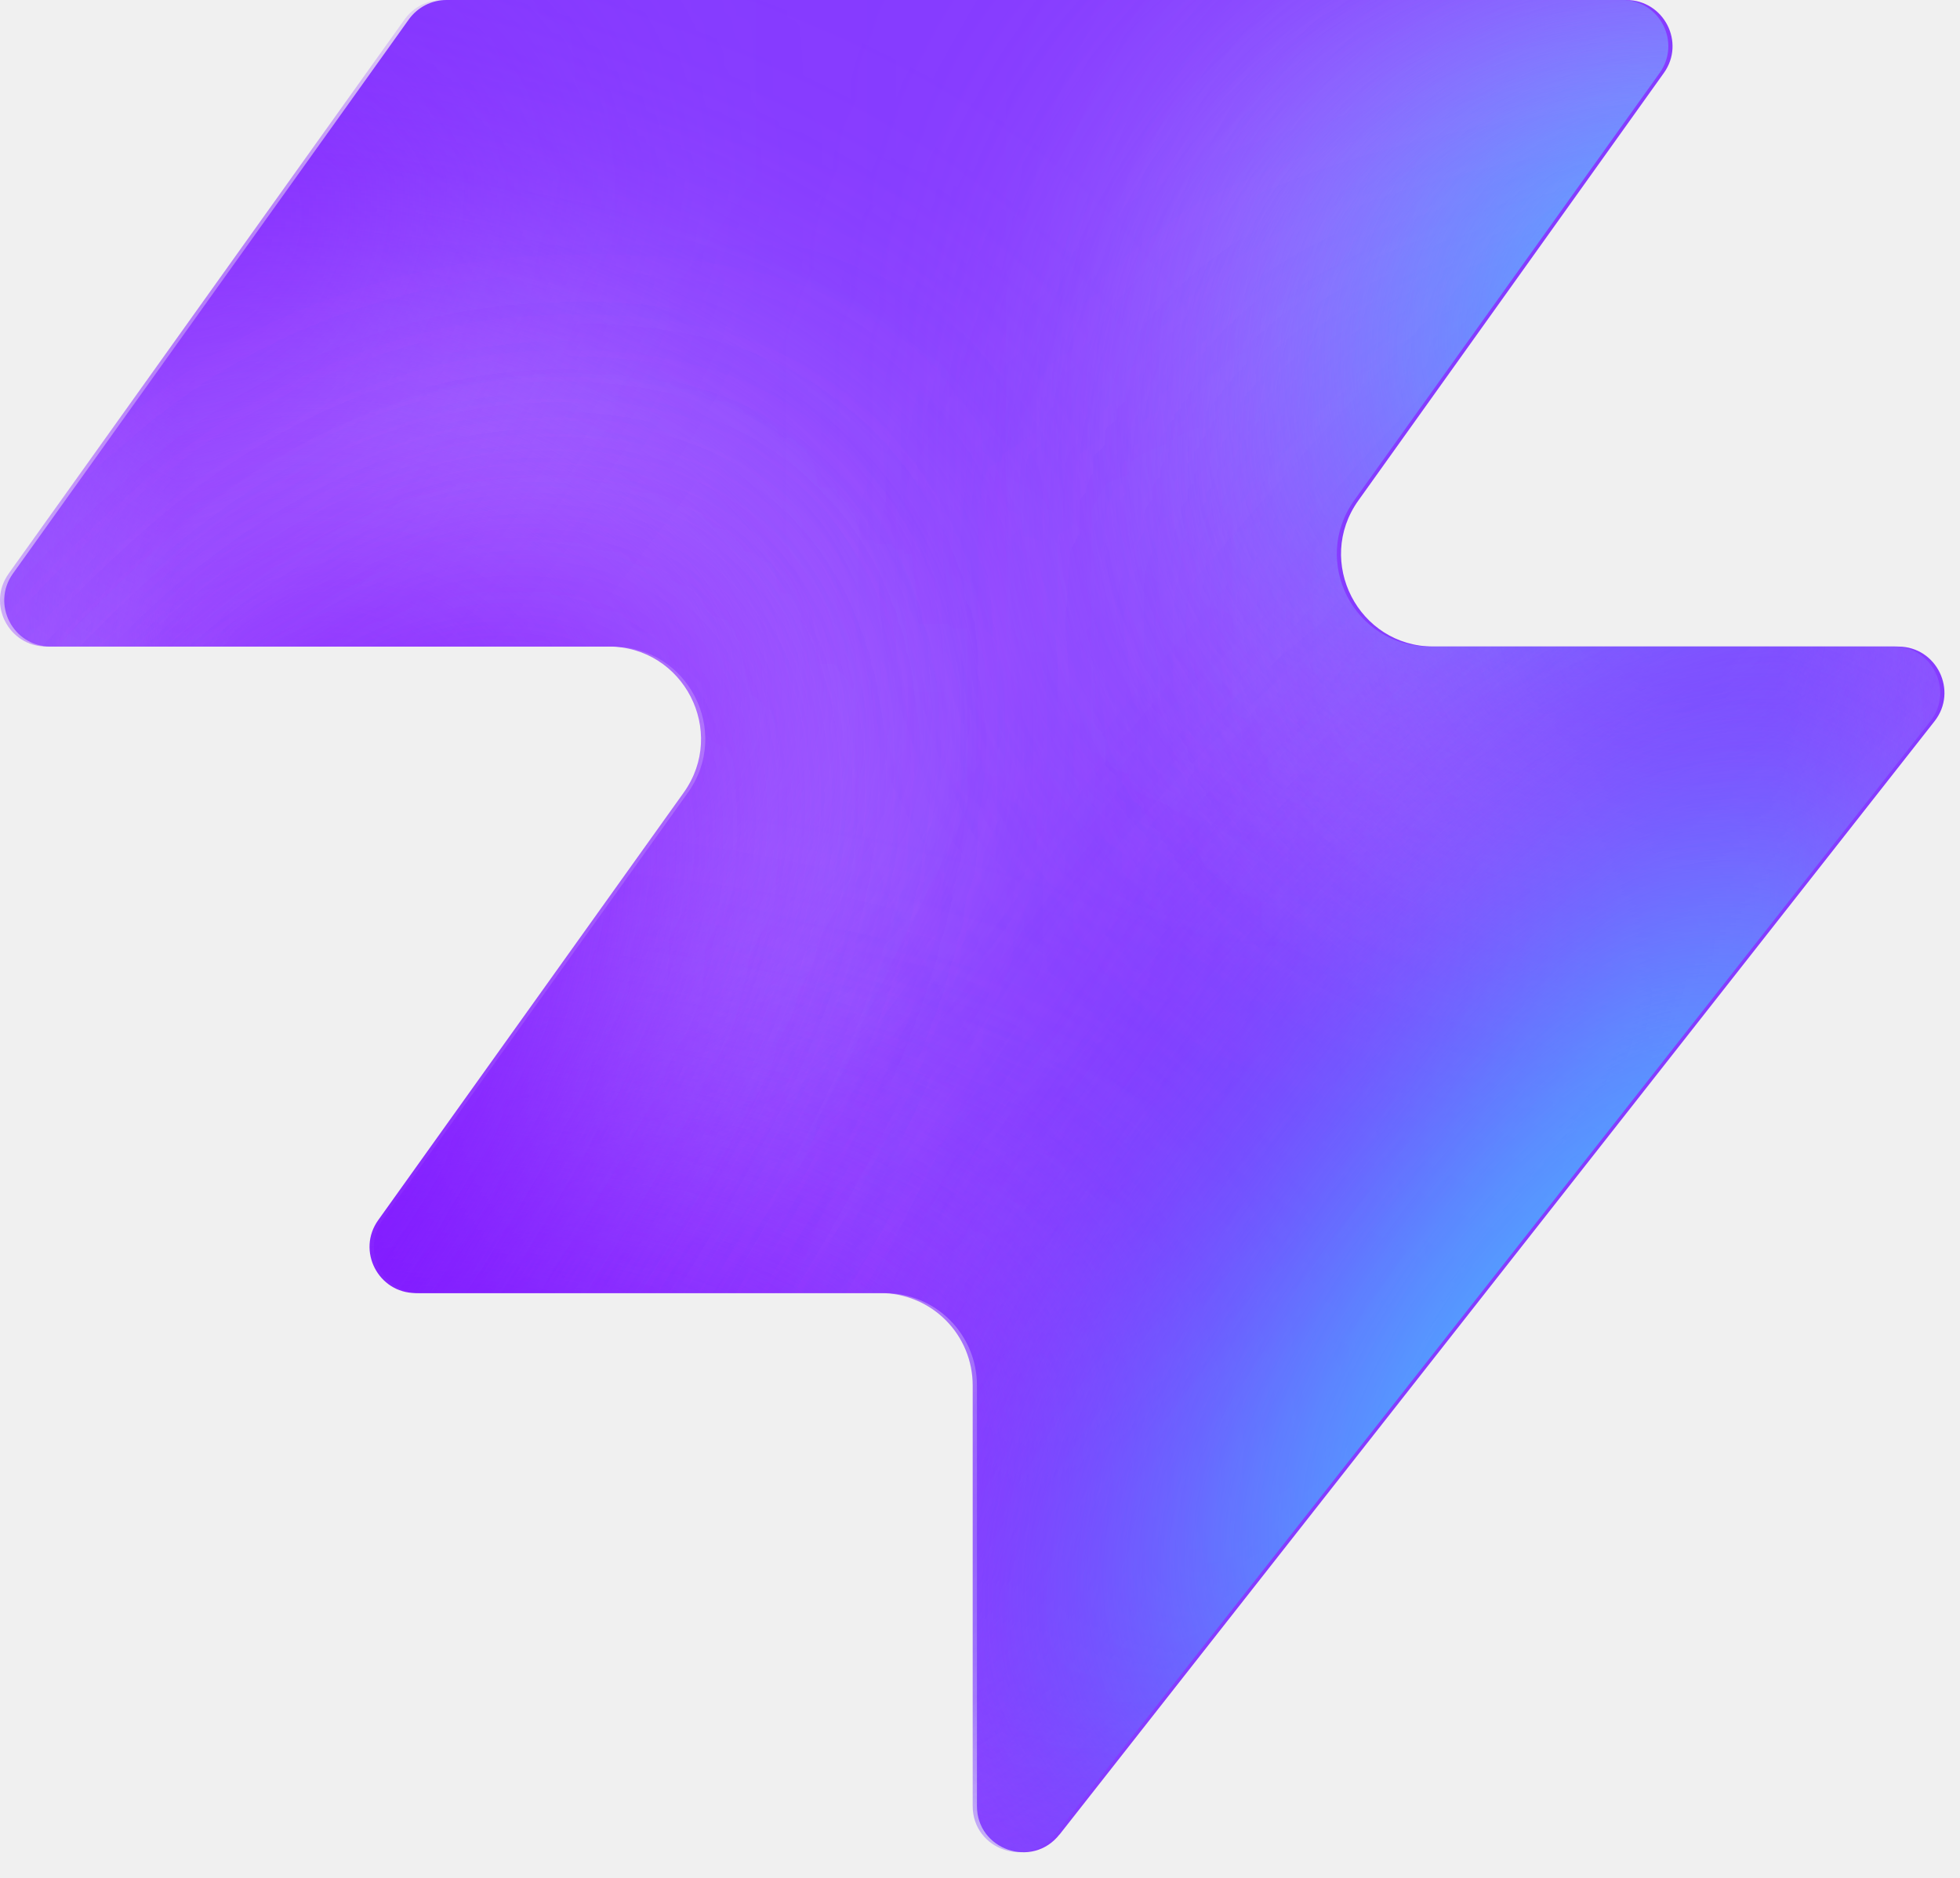
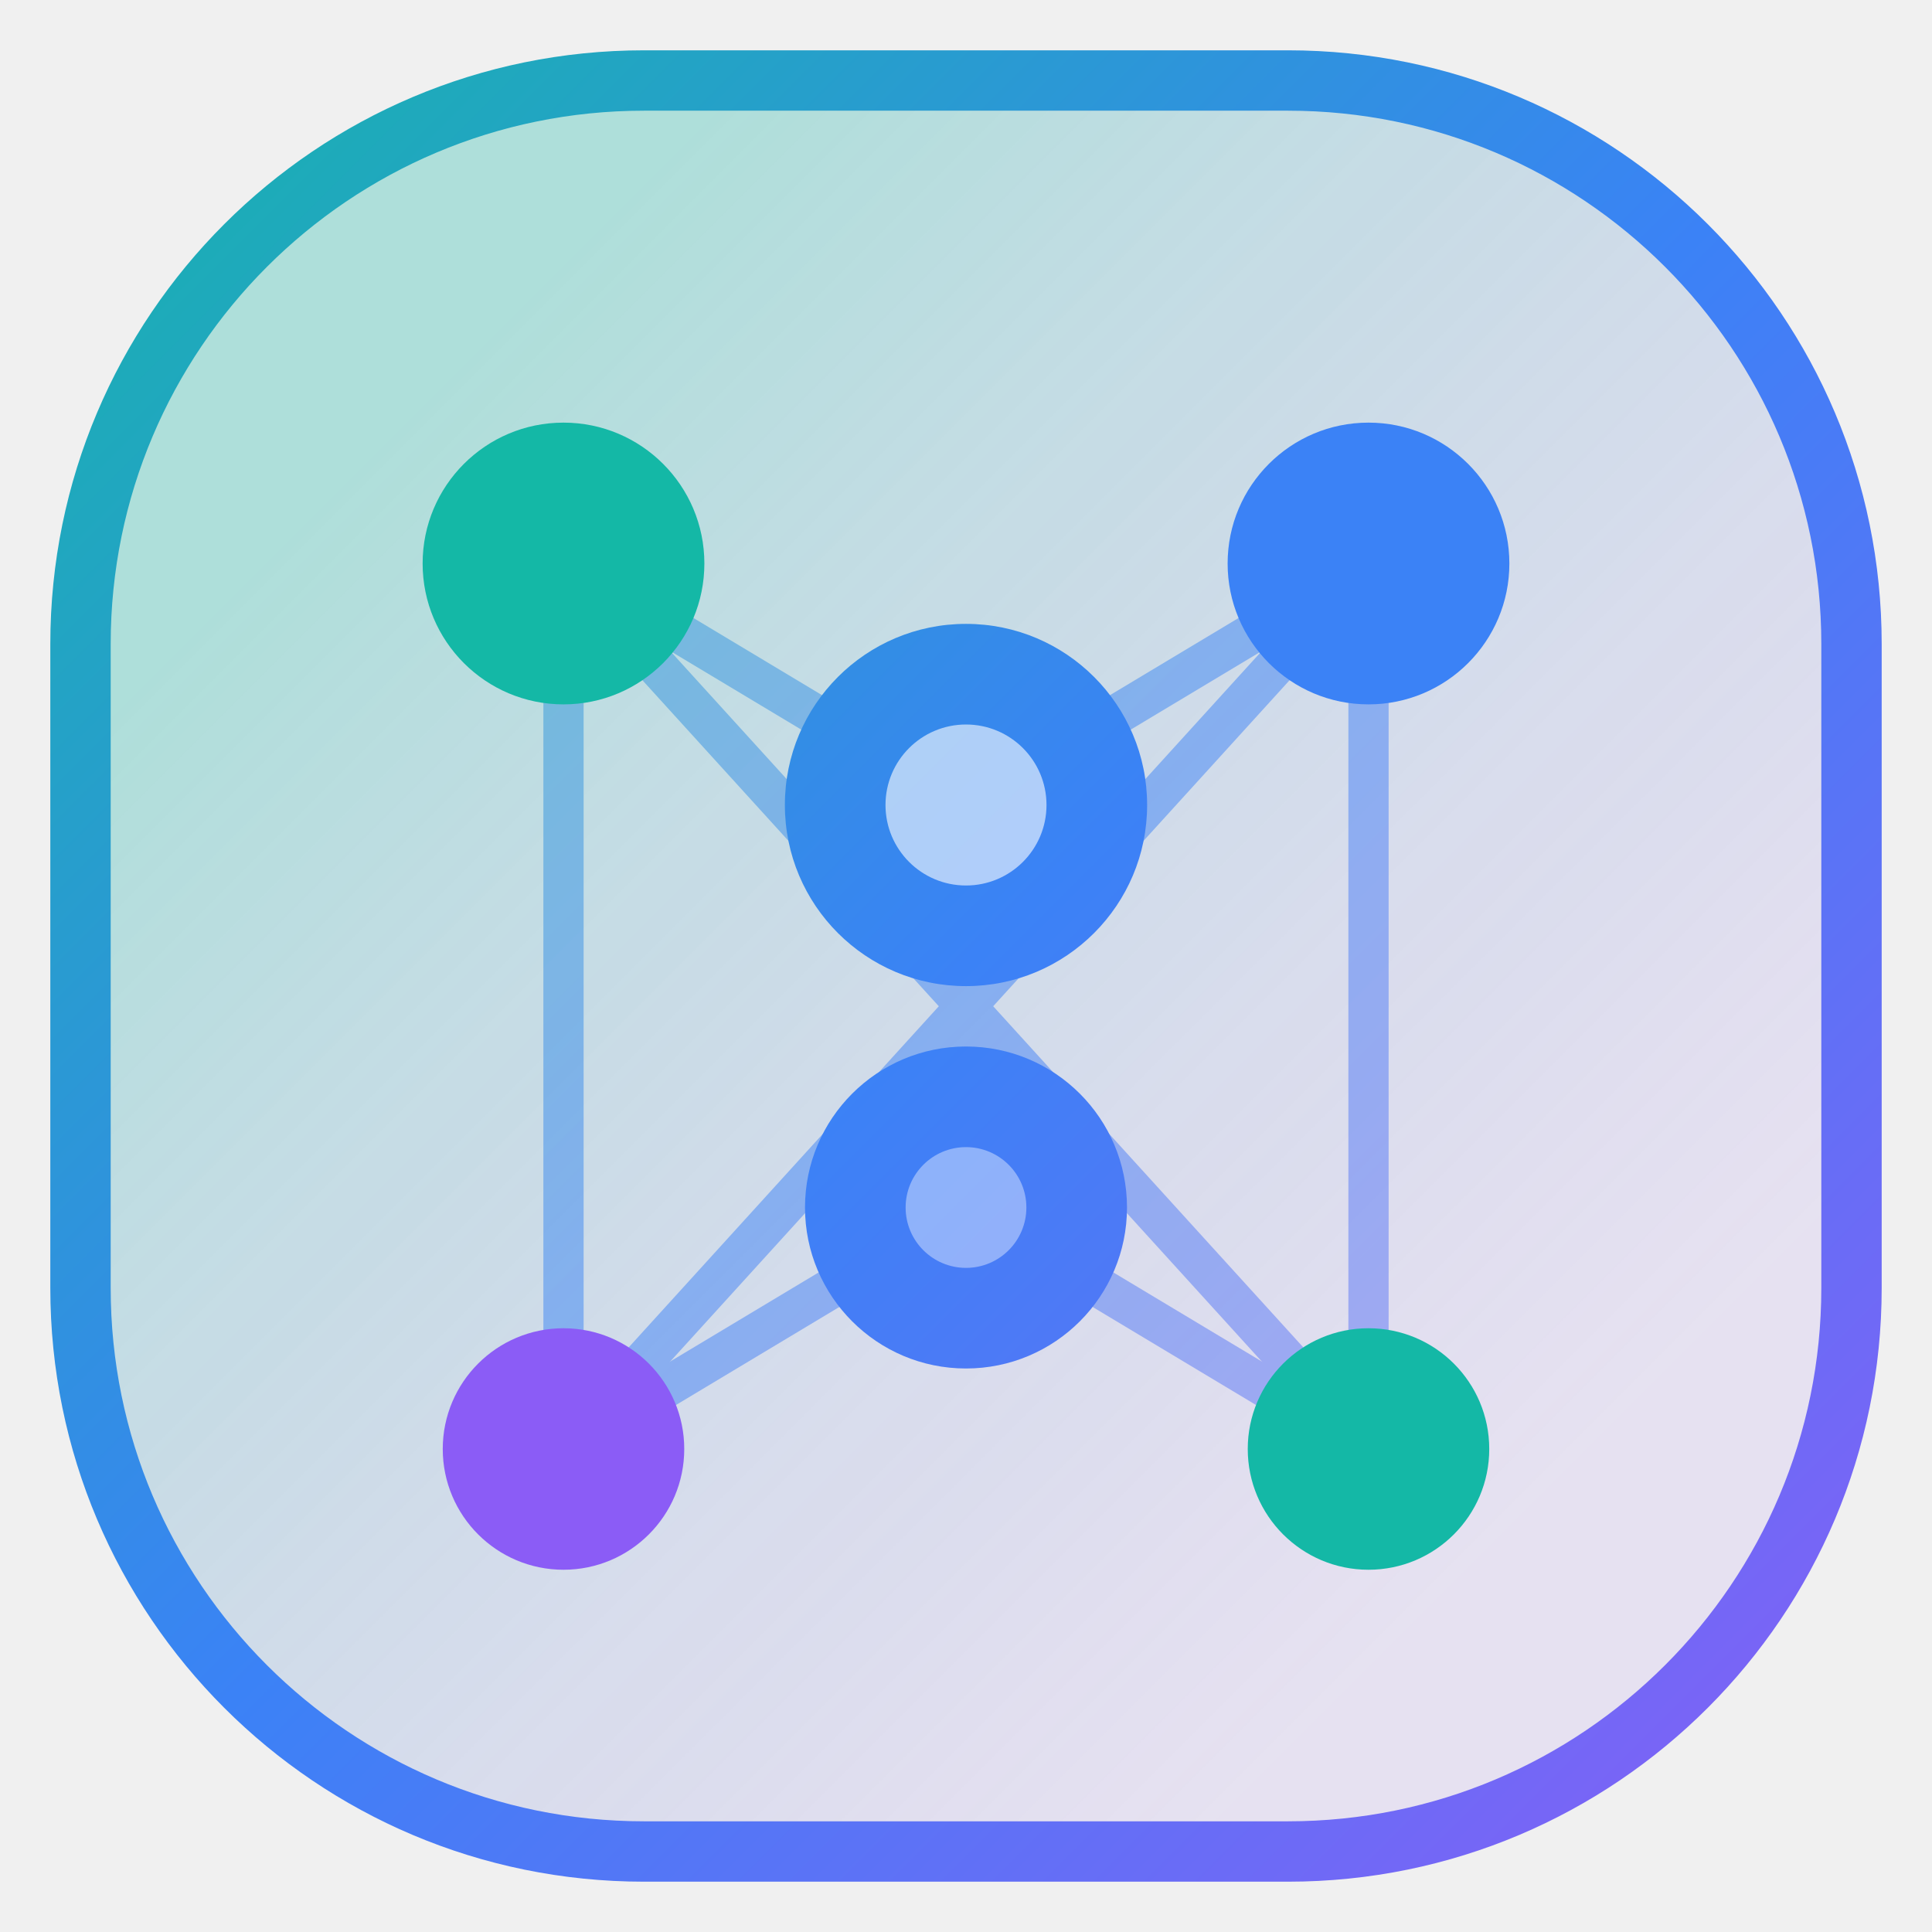
- <svg xmlns="http://www.w3.org/2000/svg" width="48" height="46" fill="none" viewBox="0 0 48 46">
-   <path fill="#863bff" d="M25.946 44.938c-.664.845-2.021.375-2.021-.698V33.937a2.26 2.26 0 0 0-2.262-2.262H10.287c-.92 0-1.456-1.04-.92-1.788l7.48-10.471c1.07-1.497 0-3.578-1.842-3.578H1.237c-.92 0-1.456-1.04-.92-1.788L10.013.474c.214-.297.556-.474.92-.474h28.894c.92 0 1.456 1.04.92 1.788l-7.48 10.471c-1.07 1.498 0 3.579 1.842 3.579h11.377c.943 0 1.473 1.088.89 1.83L25.947 44.94z" style="fill:#863bff;fill:color(display-p3 .525 .23 1);fill-opacity:1" />
-   <mask id="a" width="48" height="46" x="0" y="0" maskUnits="userSpaceOnUse" style="mask-type:alpha">
-     <path fill="#000" d="M25.842 44.938c-.664.844-2.021.375-2.021-.698V33.937a2.26 2.26 0 0 0-2.262-2.262H10.183c-.92 0-1.456-1.04-.92-1.788l7.48-10.471c1.07-1.498 0-3.579-1.842-3.579H1.133c-.92 0-1.456-1.04-.92-1.787L9.91.473c.214-.297.556-.474.92-.474h28.894c.92 0 1.456 1.04.92 1.788l-7.48 10.471c-1.07 1.498 0 3.578 1.842 3.578h11.377c.943 0 1.473 1.088.89 1.832L25.843 44.94z" style="fill:#000;fill-opacity:1" />
-   </mask>
-   <g mask="url(#a)">
-     <g filter="url(#b)">
-       <ellipse cx="5.508" cy="14.704" fill="#ede6ff" rx="5.508" ry="14.704" style="fill:#ede6ff;fill:color(display-p3 .927 .903 1);fill-opacity:1" transform="matrix(.00324 1 1 -.00324 -4.47 31.516)" />
-     </g>
-     <g filter="url(#c)">
-       <ellipse cx="10.399" cy="29.851" fill="#ede6ff" rx="10.399" ry="29.851" style="fill:#ede6ff;fill:color(display-p3 .927 .903 1);fill-opacity:1" transform="matrix(.00324 1 1 -.00324 -39.328 7.883)" />
-     </g>
-     <g filter="url(#d)">
-       <ellipse cx="5.508" cy="30.487" fill="#7e14ff" rx="5.508" ry="30.487" style="fill:#7e14ff;fill:color(display-p3 .492 .077 1);fill-opacity:1" transform="rotate(89.814 -25.913 -14.639)scale(1 -1)" />
-     </g>
-     <g filter="url(#e)">
-       <ellipse cx="5.508" cy="30.599" fill="#7e14ff" rx="5.508" ry="30.599" style="fill:#7e14ff;fill:color(display-p3 .492 .077 1);fill-opacity:1" transform="rotate(89.814 -32.644 -3.334)scale(1 -1)" />
-     </g>
-     <g filter="url(#f)">
-       <ellipse cx="5.508" cy="30.599" fill="#7e14ff" rx="5.508" ry="30.599" style="fill:#7e14ff;fill:color(display-p3 .492 .077 1);fill-opacity:1" transform="matrix(.00324 1 1 -.00324 -34.34 30.47)" />
-     </g>
-     <g filter="url(#g)">
-       <ellipse cx="14.072" cy="22.078" fill="#ede6ff" rx="14.072" ry="22.078" style="fill:#ede6ff;fill:color(display-p3 .927 .903 1);fill-opacity:1" transform="rotate(93.35 24.506 48.493)scale(-1 1)" />
-     </g>
-     <g filter="url(#h)">
-       <ellipse cx="3.47" cy="21.501" fill="#7e14ff" rx="3.47" ry="21.501" style="fill:#7e14ff;fill:color(display-p3 .492 .077 1);fill-opacity:1" transform="rotate(89.009 28.708 47.59)scale(-1 1)" />
-     </g>
-     <g filter="url(#i)">
-       <ellipse cx="3.47" cy="21.501" fill="#7e14ff" rx="3.47" ry="21.501" style="fill:#7e14ff;fill:color(display-p3 .492 .077 1);fill-opacity:1" transform="rotate(89.009 28.708 47.59)scale(-1 1)" />
-     </g>
-     <g filter="url(#j)">
-       <ellipse cx=".387" cy="8.972" fill="#7e14ff" rx="4.407" ry="29.108" style="fill:#7e14ff;fill:color(display-p3 .492 .077 1);fill-opacity:1" transform="rotate(39.51 .387 8.972)" />
-     </g>
-     <g filter="url(#k)">
-       <ellipse cx="47.523" cy="-6.092" fill="#7e14ff" rx="4.407" ry="29.108" style="fill:#7e14ff;fill:color(display-p3 .492 .077 1);fill-opacity:1" transform="rotate(37.892 47.523 -6.092)" />
-     </g>
-     <g filter="url(#l)">
-       <ellipse cx="41.412" cy="6.333" fill="#47bfff" rx="5.971" ry="9.665" style="fill:#47bfff;fill:color(display-p3 .28 .748 1);fill-opacity:1" transform="rotate(37.892 41.412 6.333)" />
-     </g>
-     <g filter="url(#m)">
-       <ellipse cx="-1.879" cy="38.332" fill="#7e14ff" rx="4.407" ry="29.108" style="fill:#7e14ff;fill:color(display-p3 .492 .077 1);fill-opacity:1" transform="rotate(37.892 -1.88 38.332)" />
-     </g>
-     <g filter="url(#n)">
-       <ellipse cx="-1.879" cy="38.332" fill="#7e14ff" rx="4.407" ry="29.108" style="fill:#7e14ff;fill:color(display-p3 .492 .077 1);fill-opacity:1" transform="rotate(37.892 -1.88 38.332)" />
-     </g>
-     <g filter="url(#o)">
-       <ellipse cx="35.651" cy="29.907" fill="#7e14ff" rx="4.407" ry="29.108" style="fill:#7e14ff;fill:color(display-p3 .492 .077 1);fill-opacity:1" transform="rotate(37.892 35.651 29.907)" />
-     </g>
-     <g filter="url(#p)">
-       <ellipse cx="38.418" cy="32.4" fill="#47bfff" rx="5.971" ry="15.297" style="fill:#47bfff;fill:color(display-p3 .28 .748 1);fill-opacity:1" transform="rotate(37.892 38.418 32.4)" />
-     </g>
+ <svg xmlns="http://www.w3.org/2000/svg" width="48" height="48" viewBox="0 0 48 48" fill="none">
+   <defs>
+     <linearGradient id="fg" x1="0" y1="0" x2="48" y2="48" gradientUnits="userSpaceOnUse">
+       <stop offset="0%" stop-color="#14b8a6" />
+       <stop offset="50%" stop-color="#3b82f6" />
+       <stop offset="100%" stop-color="#8b5cf6" />
+     </linearGradient>
+     <linearGradient id="bg" x1="10" y1="10" x2="38" y2="38" gradientUnits="userSpaceOnUse">
+       <stop offset="0%" stop-color="#14b8a6" stop-opacity="0.3" />
+       <stop offset="100%" stop-color="#8b5cf6" stop-opacity="0.1" />
+     </linearGradient>
+   </defs>
+   <rect x="2" y="2" width="44" height="44" rx="14" fill="url(#bg)" stroke="url(#fg)" stroke-width="1.5" />
+   <g stroke="url(#fg)" stroke-width="1" stroke-linecap="round" opacity="0.5">
+     <line x1="14" y1="14" x2="24" y2="20" />
+     <line x1="34" y1="14" x2="24" y2="20" />
+     <line x1="24" y1="20" x2="24" y2="30" />
+     <line x1="24" y1="30" x2="14" y2="36" />
+     <line x1="24" y1="30" x2="34" y2="36" />
+     <line x1="14" y1="14" x2="14" y2="36" />
+     <line x1="34" y1="14" x2="34" y2="36" />
+     <line x1="14" y1="14" x2="34" y2="36" />
+     <line x1="34" y1="14" x2="14" y2="36" />
  </g>
-   <defs>
-     <filter id="b" width="60.045" height="41.654" x="-19.77" y="16.149" color-interpolation-filters="sRGB" filterUnits="userSpaceOnUse">
-       <feFlood flood-opacity="0" result="BackgroundImageFix" />
-       <feBlend in="SourceGraphic" in2="BackgroundImageFix" result="shape" />
-       <feGaussianBlur result="effect1_foregroundBlur_2002_17158" stdDeviation="7.659" />
-     </filter>
-     <filter id="c" width="90.34" height="51.437" x="-54.613" y="-7.533" color-interpolation-filters="sRGB" filterUnits="userSpaceOnUse">
-       <feFlood flood-opacity="0" result="BackgroundImageFix" />
-       <feBlend in="SourceGraphic" in2="BackgroundImageFix" result="shape" />
-       <feGaussianBlur result="effect1_foregroundBlur_2002_17158" stdDeviation="7.659" />
-     </filter>
-     <filter id="d" width="79.355" height="29.4" x="-49.64" y="2.03" color-interpolation-filters="sRGB" filterUnits="userSpaceOnUse">
-       <feFlood flood-opacity="0" result="BackgroundImageFix" />
-       <feBlend in="SourceGraphic" in2="BackgroundImageFix" result="shape" />
-       <feGaussianBlur result="effect1_foregroundBlur_2002_17158" stdDeviation="4.596" />
-     </filter>
-     <filter id="e" width="79.579" height="29.4" x="-45.045" y="20.029" color-interpolation-filters="sRGB" filterUnits="userSpaceOnUse">
-       <feFlood flood-opacity="0" result="BackgroundImageFix" />
-       <feBlend in="SourceGraphic" in2="BackgroundImageFix" result="shape" />
-       <feGaussianBlur result="effect1_foregroundBlur_2002_17158" stdDeviation="4.596" />
-     </filter>
-     <filter id="f" width="79.579" height="29.4" x="-43.513" y="21.178" color-interpolation-filters="sRGB" filterUnits="userSpaceOnUse">
-       <feFlood flood-opacity="0" result="BackgroundImageFix" />
-       <feBlend in="SourceGraphic" in2="BackgroundImageFix" result="shape" />
-       <feGaussianBlur result="effect1_foregroundBlur_2002_17158" stdDeviation="4.596" />
-     </filter>
-     <filter id="g" width="74.749" height="58.852" x="15.756" y="-17.901" color-interpolation-filters="sRGB" filterUnits="userSpaceOnUse">
-       <feFlood flood-opacity="0" result="BackgroundImageFix" />
-       <feBlend in="SourceGraphic" in2="BackgroundImageFix" result="shape" />
-       <feGaussianBlur result="effect1_foregroundBlur_2002_17158" stdDeviation="7.659" />
-     </filter>
-     <filter id="h" width="61.377" height="25.362" x="23.548" y="2.284" color-interpolation-filters="sRGB" filterUnits="userSpaceOnUse">
-       <feFlood flood-opacity="0" result="BackgroundImageFix" />
-       <feBlend in="SourceGraphic" in2="BackgroundImageFix" result="shape" />
-       <feGaussianBlur result="effect1_foregroundBlur_2002_17158" stdDeviation="4.596" />
-     </filter>
-     <filter id="i" width="61.377" height="25.362" x="23.548" y="2.284" color-interpolation-filters="sRGB" filterUnits="userSpaceOnUse">
-       <feFlood flood-opacity="0" result="BackgroundImageFix" />
-       <feBlend in="SourceGraphic" in2="BackgroundImageFix" result="shape" />
-       <feGaussianBlur result="effect1_foregroundBlur_2002_17158" stdDeviation="4.596" />
-     </filter>
-     <filter id="j" width="56.045" height="63.649" x="-27.636" y="-22.853" color-interpolation-filters="sRGB" filterUnits="userSpaceOnUse">
-       <feFlood flood-opacity="0" result="BackgroundImageFix" />
-       <feBlend in="SourceGraphic" in2="BackgroundImageFix" result="shape" />
-       <feGaussianBlur result="effect1_foregroundBlur_2002_17158" stdDeviation="4.596" />
-     </filter>
-     <filter id="k" width="54.814" height="64.646" x="20.116" y="-38.415" color-interpolation-filters="sRGB" filterUnits="userSpaceOnUse">
-       <feFlood flood-opacity="0" result="BackgroundImageFix" />
-       <feBlend in="SourceGraphic" in2="BackgroundImageFix" result="shape" />
-       <feGaussianBlur result="effect1_foregroundBlur_2002_17158" stdDeviation="4.596" />
-     </filter>
-     <filter id="l" width="33.541" height="35.313" x="24.641" y="-11.323" color-interpolation-filters="sRGB" filterUnits="userSpaceOnUse">
-       <feFlood flood-opacity="0" result="BackgroundImageFix" />
-       <feBlend in="SourceGraphic" in2="BackgroundImageFix" result="shape" />
-       <feGaussianBlur result="effect1_foregroundBlur_2002_17158" stdDeviation="4.596" />
-     </filter>
-     <filter id="m" width="54.814" height="64.646" x="-29.286" y="6.009" color-interpolation-filters="sRGB" filterUnits="userSpaceOnUse">
-       <feFlood flood-opacity="0" result="BackgroundImageFix" />
-       <feBlend in="SourceGraphic" in2="BackgroundImageFix" result="shape" />
-       <feGaussianBlur result="effect1_foregroundBlur_2002_17158" stdDeviation="4.596" />
-     </filter>
-     <filter id="n" width="54.814" height="64.646" x="-29.286" y="6.009" color-interpolation-filters="sRGB" filterUnits="userSpaceOnUse">
-       <feFlood flood-opacity="0" result="BackgroundImageFix" />
-       <feBlend in="SourceGraphic" in2="BackgroundImageFix" result="shape" />
-       <feGaussianBlur result="effect1_foregroundBlur_2002_17158" stdDeviation="4.596" />
-     </filter>
-     <filter id="o" width="54.814" height="64.646" x="8.244" y="-2.416" color-interpolation-filters="sRGB" filterUnits="userSpaceOnUse">
-       <feFlood flood-opacity="0" result="BackgroundImageFix" />
-       <feBlend in="SourceGraphic" in2="BackgroundImageFix" result="shape" />
-       <feGaussianBlur result="effect1_foregroundBlur_2002_17158" stdDeviation="4.596" />
-     </filter>
-     <filter id="p" width="39.409" height="43.623" x="18.713" y="10.588" color-interpolation-filters="sRGB" filterUnits="userSpaceOnUse">
-       <feFlood flood-opacity="0" result="BackgroundImageFix" />
-       <feBlend in="SourceGraphic" in2="BackgroundImageFix" result="shape" />
-       <feGaussianBlur result="effect1_foregroundBlur_2002_17158" stdDeviation="4.596" />
-     </filter>
-   </defs>
+   <circle cx="14" cy="14" r="3.5" fill="#14b8a6" />
+   <circle cx="34" cy="14" r="3.5" fill="#3b82f6" />
+   <circle cx="24" cy="20" r="4.5" fill="url(#fg)" />
+   <circle cx="24" cy="30" r="4" fill="url(#fg)" />
+   <circle cx="14" cy="36" r="3" fill="#8b5cf6" />
+   <circle cx="34" cy="36" r="3" fill="#14b8a6" />
+   <circle cx="24" cy="20" r="2" fill="white" opacity="0.6" />
+   <circle cx="24" cy="30" r="1.5" fill="white" opacity="0.4" />
</svg>
